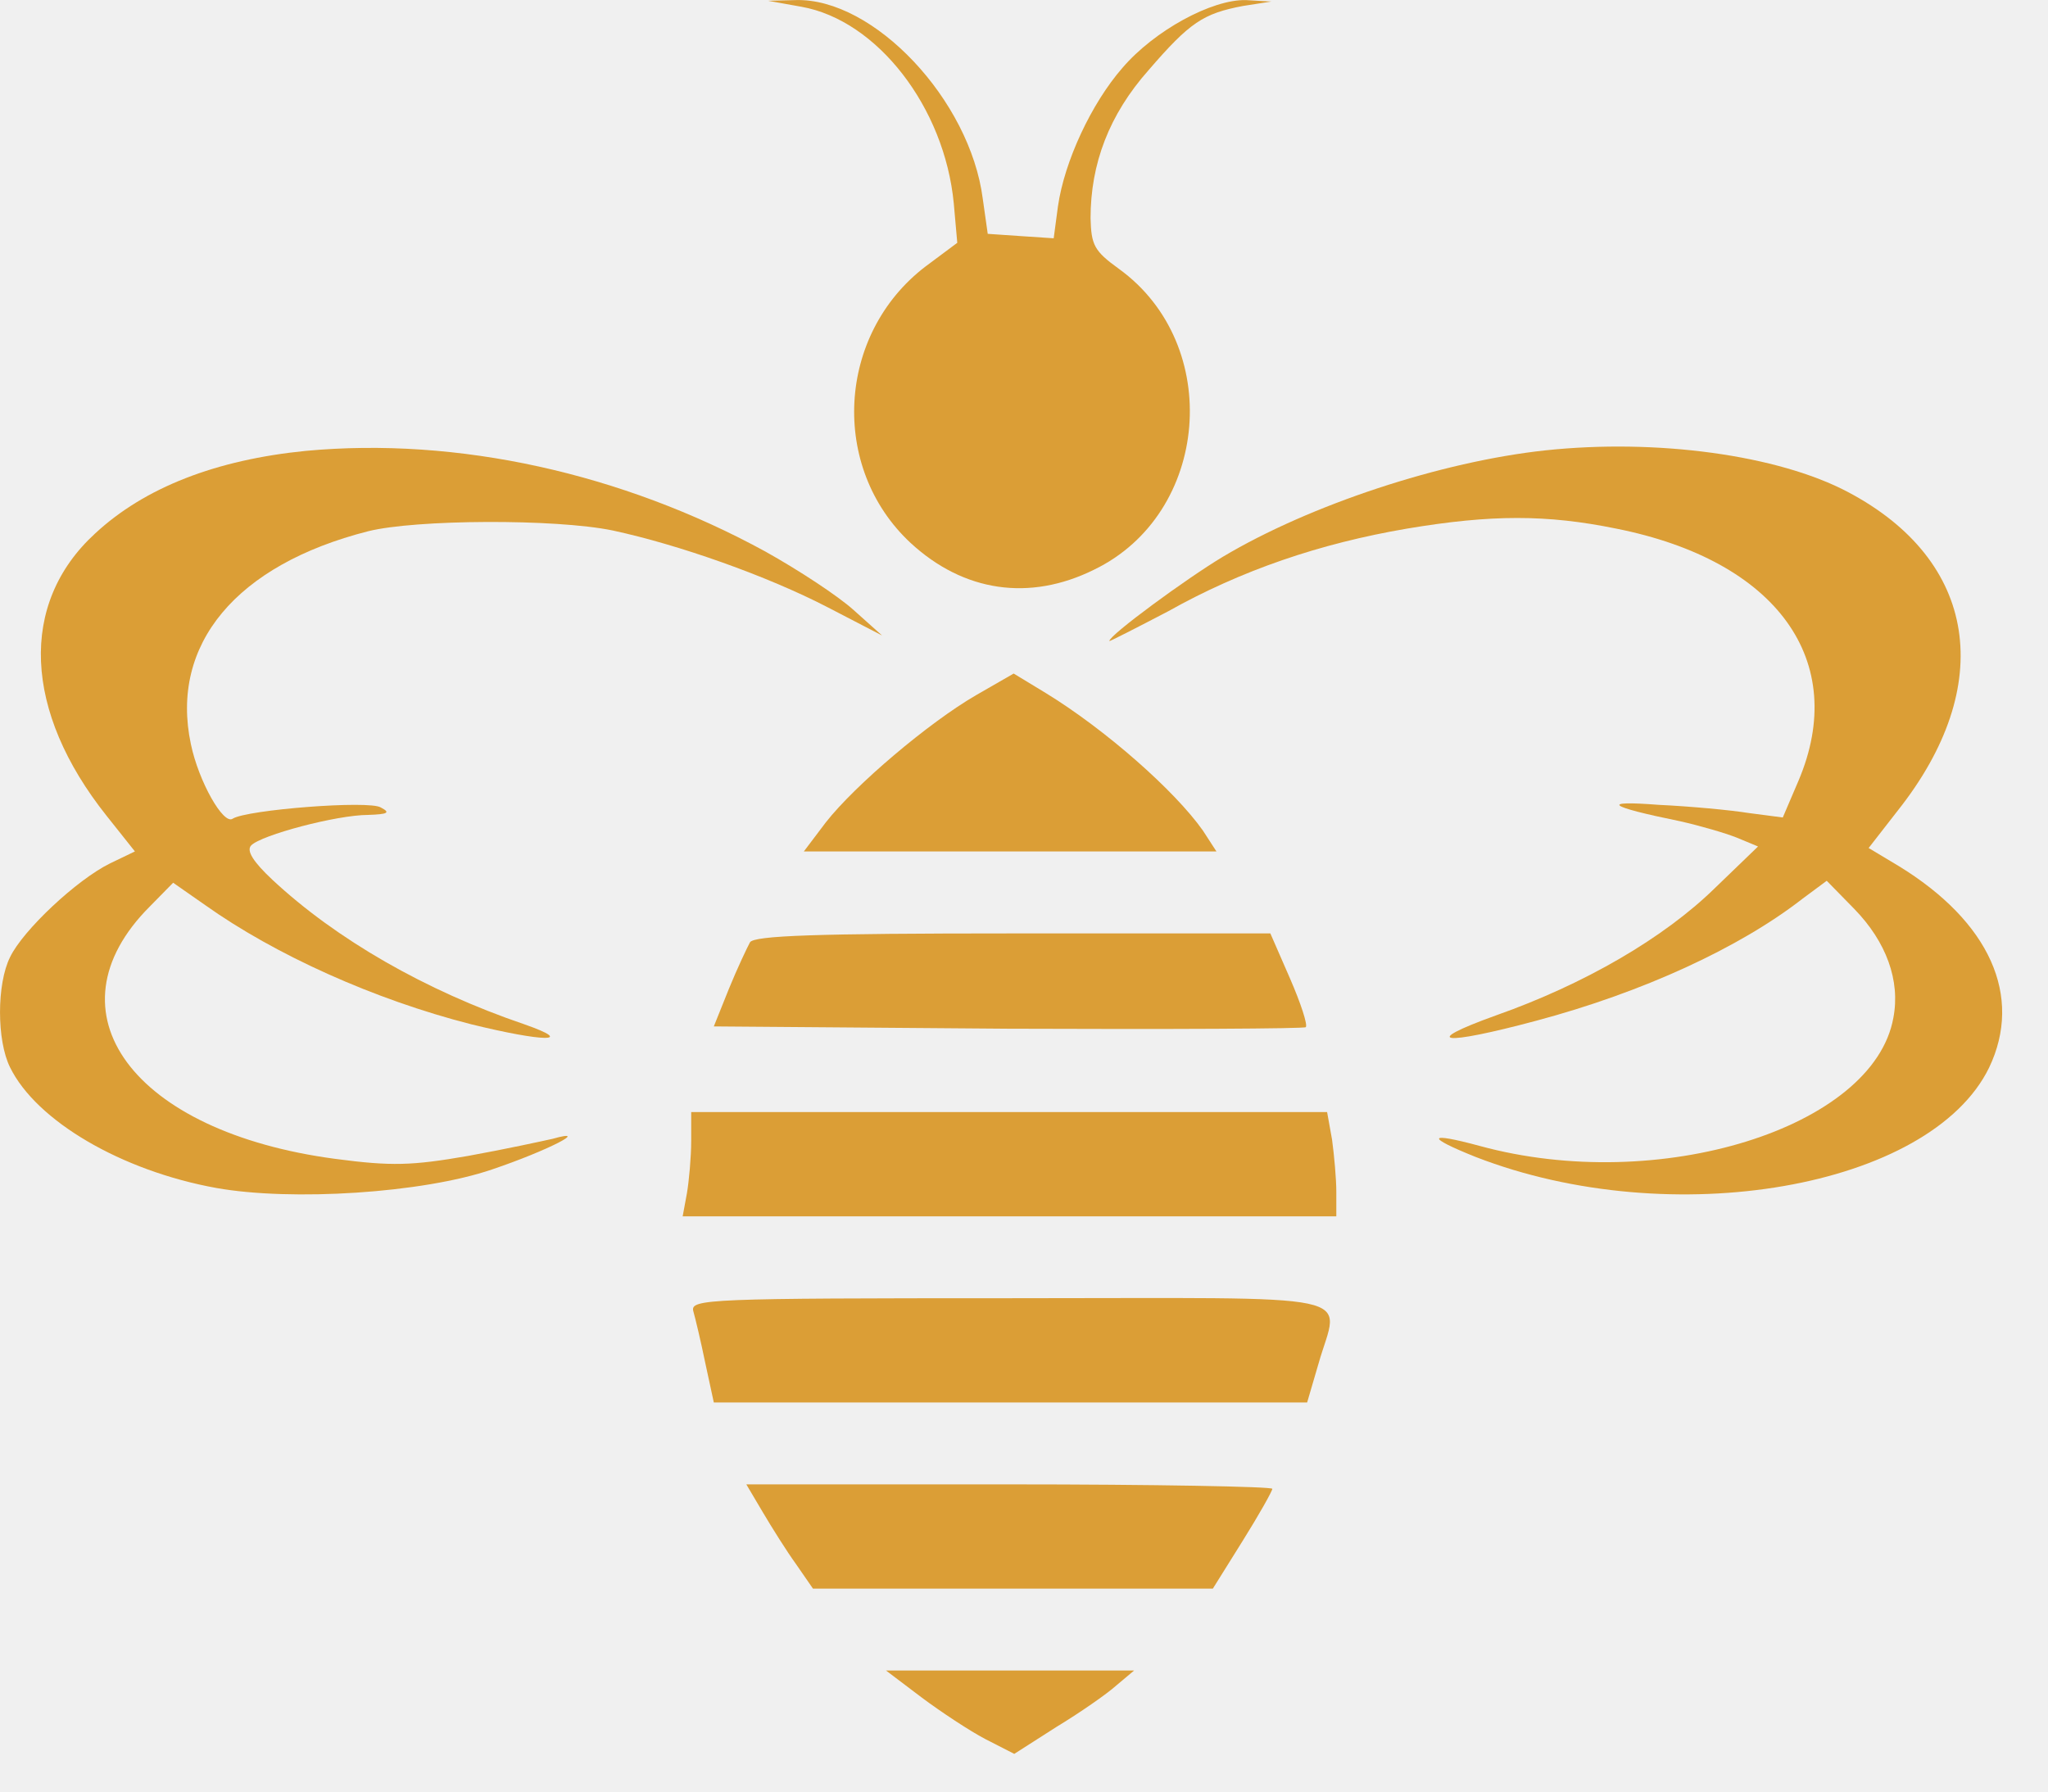
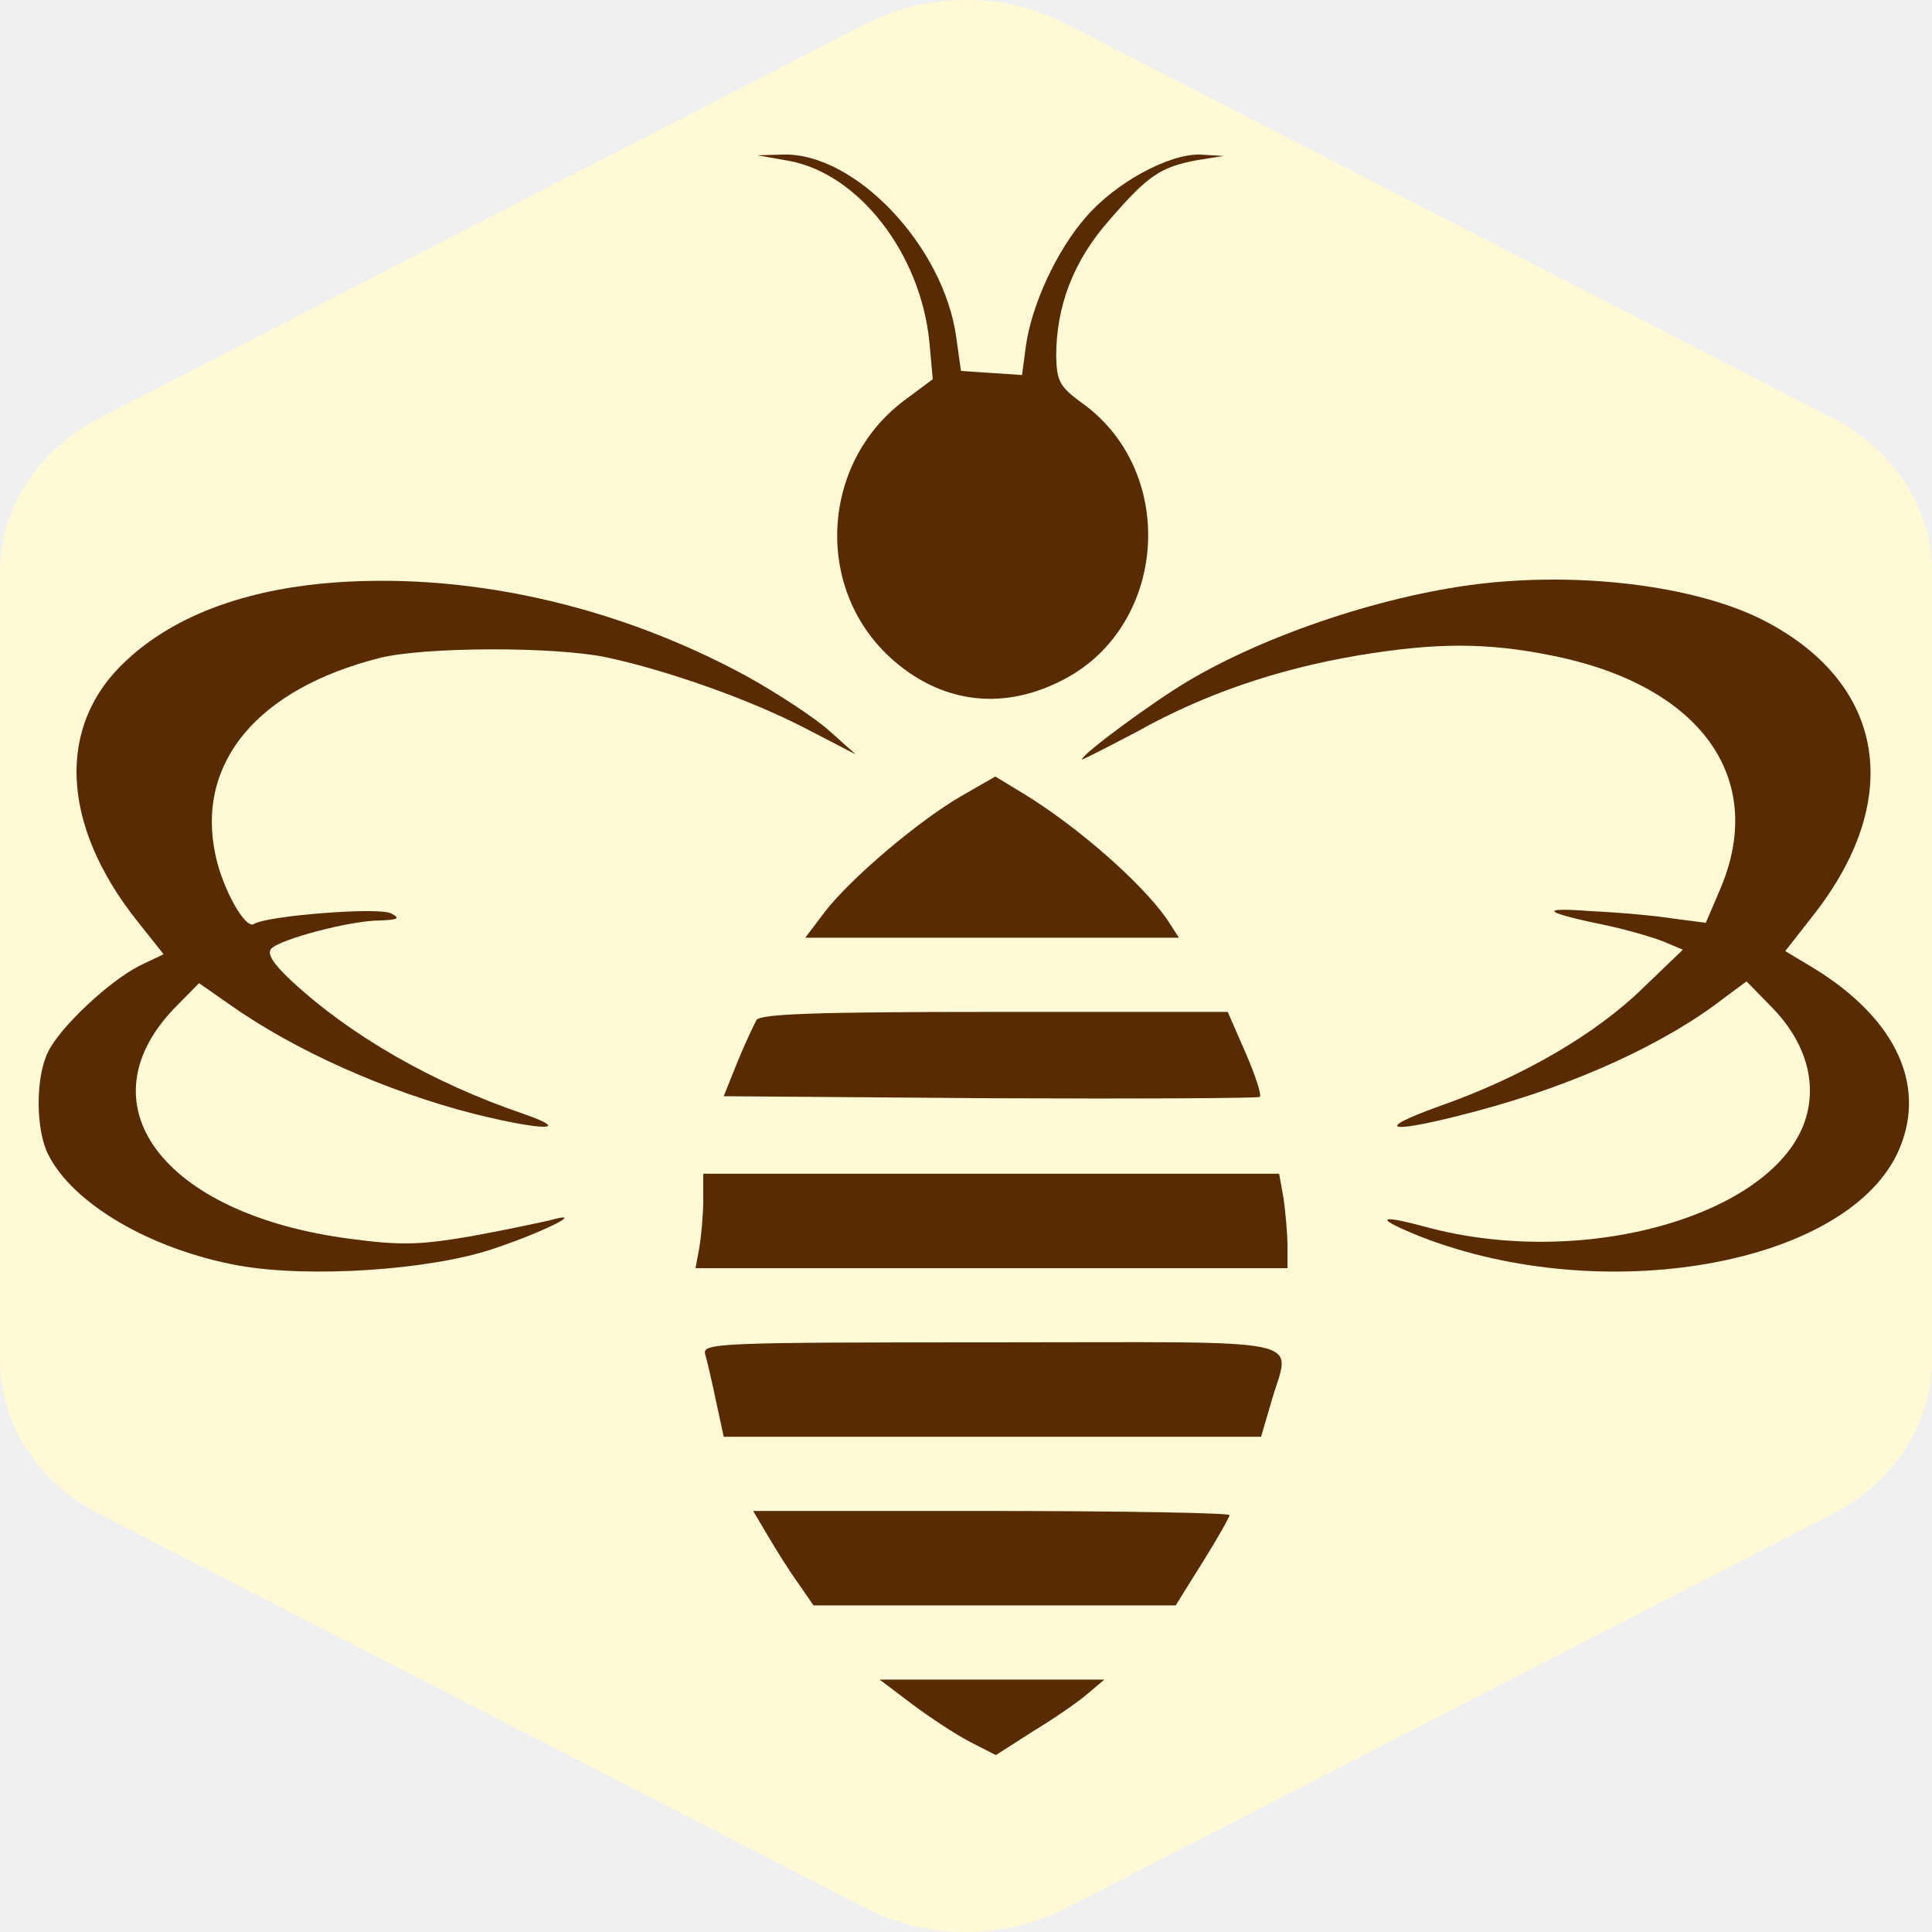
- <svg xmlns="http://www.w3.org/2000/svg" width="24" height="21" viewBox="0 0 24 21" fill="none">
-   <g clip-path="url(#clip0_57_26783)">
-     <path d="M9.39 0.079C10.279 0.236 11.069 1.257 11.177 2.383L11.218 2.846L10.844 3.125C9.806 3.919 9.723 5.481 10.67 6.363C11.293 6.939 12.066 7.052 12.822 6.677C14.176 6.022 14.342 4.041 13.112 3.151C12.822 2.942 12.788 2.872 12.78 2.558C12.78 1.921 12.996 1.345 13.461 0.821C13.943 0.262 14.101 0.158 14.566 0.07L14.899 0.018L14.599 0.001C14.201 -0.008 13.528 0.358 13.154 0.795C12.788 1.214 12.473 1.894 12.398 2.418L12.348 2.793L11.957 2.767L11.575 2.741L11.517 2.331C11.368 1.17 10.238 -0.026 9.324 0.001L9 0.009L9.39 0.079Z" fill="#DB9E36" />
-     <path d="M18.109 5.279C16.888 5.41 15.351 5.917 14.329 6.527C13.905 6.781 13 7.444 13 7.514C13 7.522 13.307 7.365 13.69 7.165C14.545 6.685 15.467 6.37 16.489 6.196C17.478 6.03 18.126 6.03 18.94 6.196C20.826 6.571 21.673 7.749 21.075 9.154L20.892 9.582L20.494 9.53C20.277 9.495 19.804 9.451 19.439 9.434C18.749 9.381 18.832 9.451 19.688 9.626C19.92 9.678 20.219 9.765 20.352 9.818L20.602 9.922L20.095 10.411C19.497 10.996 18.566 11.537 17.528 11.903C16.631 12.226 16.896 12.261 18.001 11.965C19.247 11.633 20.386 11.109 21.125 10.533L21.407 10.324L21.731 10.655C22.105 11.04 22.271 11.493 22.188 11.93C21.956 13.221 19.439 14.007 17.337 13.431C16.722 13.265 16.705 13.326 17.295 13.562C19.588 14.452 22.62 13.928 23.31 12.514C23.709 11.677 23.318 10.804 22.247 10.149L21.898 9.94L22.238 9.503C23.401 8.037 23.177 6.571 21.657 5.768C20.834 5.332 19.413 5.14 18.109 5.279Z" fill="#DB9E36" />
-     <path d="M3.583 5.285C2.536 5.389 1.697 5.712 1.115 6.253C0.218 7.074 0.276 8.339 1.248 9.561L1.581 9.98L1.29 10.12C0.899 10.312 0.268 10.905 0.118 11.219C-0.039 11.533 -0.039 12.197 0.118 12.511C0.426 13.139 1.423 13.724 2.536 13.925C3.417 14.082 4.953 13.986 5.768 13.707C6.416 13.488 6.939 13.218 6.474 13.349C6.357 13.375 5.917 13.471 5.485 13.549C4.829 13.663 4.588 13.671 3.932 13.584C1.556 13.27 0.517 11.865 1.755 10.626L2.029 10.347L2.403 10.608C3.225 11.193 4.389 11.717 5.518 12.005C6.366 12.214 6.765 12.223 6.141 12.005C4.987 11.612 3.94 11.01 3.192 10.312C2.968 10.102 2.885 9.971 2.943 9.91C3.059 9.788 3.948 9.552 4.314 9.552C4.546 9.544 4.58 9.526 4.463 9.465C4.33 9.378 2.893 9.491 2.727 9.596C2.619 9.674 2.328 9.16 2.237 8.723C1.988 7.554 2.769 6.62 4.314 6.227C4.87 6.088 6.507 6.079 7.18 6.218C7.953 6.384 8.991 6.751 9.697 7.117L10.337 7.449L10.005 7.152C9.822 6.986 9.357 6.681 8.966 6.463C7.288 5.546 5.361 5.119 3.583 5.285Z" fill="#DB9E36" />
-     <path d="M11.439 8.148C10.882 8.471 10.018 9.204 9.677 9.64L9.42 9.98H11.838H14.255L14.097 9.736C13.765 9.265 12.951 8.549 12.253 8.122L11.879 7.895L11.439 8.148Z" fill="#DB9E36" />
-     <path d="M8.789 11.045C8.756 11.106 8.639 11.351 8.54 11.595L8.365 12.031L11.813 12.058C13.715 12.066 15.286 12.058 15.302 12.04C15.327 12.014 15.244 11.761 15.119 11.473L14.887 10.941H11.871C9.553 10.941 8.839 10.967 8.789 11.045Z" fill="#DB9E36" />
-     <path d="M8.1 13.375C8.1 13.559 8.075 13.838 8.05 13.986L8 14.257H11.83H15.66V13.969C15.66 13.82 15.635 13.541 15.61 13.358L15.552 13.035H11.83H8.1V13.375Z" fill="#DB9E36" />
-     <path d="M8.124 15.366C8.149 15.453 8.215 15.732 8.265 15.976L8.365 16.439H11.846H15.318L15.451 15.985C15.692 15.13 16.083 15.217 11.829 15.217C8.307 15.217 8.091 15.226 8.124 15.366Z" fill="#DB9E36" />
-     <path d="M8.937 17.722C9.045 17.905 9.22 18.184 9.328 18.333L9.527 18.621H11.87H14.213L14.562 18.062C14.753 17.757 14.91 17.477 14.91 17.451C14.91 17.425 13.523 17.399 11.828 17.399H8.746L8.937 17.722Z" fill="#DB9E36" />
-     <path d="M10.798 19.895C11.031 20.069 11.363 20.288 11.546 20.384L11.886 20.558L12.377 20.244C12.651 20.078 12.966 19.86 13.083 19.755L13.29 19.581H11.837H10.383L10.798 19.895Z" fill="#DB9E36" />
-   </g>
-   <defs>
-     <clipPath id="clip0_57_26783">
-       <rect width="23.463" height="20.558" fill="white" />
-     </clipPath>
-   </defs>
+ <svg xmlns="http://www.w3.org/2000/svg" width="25" height="25" viewBox="0 0 25 25" fill="none">
+   <path d="M11.204 0.309L1.295 5.406C0.493 5.818 0 6.58 0 7.404L0 17.596C0 18.421 0.493 19.182 1.295 19.595L11.204 24.691C12.006 25.103 12.993 25.103 13.795 24.691L23.705 19.595C24.507 19.182 25 18.421 25 17.596V7.404C25 6.58 24.507 5.818 23.705 5.406L13.795 0.309C12.993 -0.103 12.006 -0.103 11.204 0.309Z" fill="#FFFAD5" />
+   <path d="M10.2 2.08C11.11 2.241 11.917 3.284 12.027 4.434L12.07 4.907L11.687 5.192C10.625 6.003 10.54 7.599 11.509 8.499C12.146 9.088 12.937 9.204 13.71 8.82C15.095 8.152 15.265 6.128 14.007 5.219C13.71 5.005 13.676 4.933 13.667 4.612C13.667 3.962 13.888 3.373 14.364 2.838C14.857 2.268 15.018 2.161 15.494 2.072L15.834 2.018L15.528 2C15.12 1.991 14.432 2.366 14.05 2.811C13.676 3.239 13.353 3.935 13.276 4.47L13.225 4.853L12.826 4.826L12.435 4.8L12.376 4.381C12.223 3.195 11.067 1.973 10.132 2L9.801 2.009L10.2 2.08Z" fill="#592B02" />
+   <path d="M19.226 7.546C17.977 7.68 16.405 8.197 15.36 8.821C14.926 9.079 14 9.757 14 9.828C14 9.837 14.314 9.677 14.705 9.472C15.581 8.981 16.524 8.66 17.569 8.482C18.58 8.313 19.243 8.313 20.076 8.482C22.005 8.865 22.872 10.069 22.26 11.504L22.073 11.941L21.665 11.888C21.444 11.852 20.96 11.807 20.586 11.79C19.881 11.736 19.965 11.807 20.841 11.986C21.079 12.039 21.385 12.128 21.521 12.182L21.776 12.289L21.257 12.788C20.645 13.385 19.694 13.938 18.631 14.312C17.714 14.642 17.985 14.678 19.116 14.375C20.39 14.036 21.555 13.501 22.311 12.913L22.6 12.699L22.931 13.038C23.314 13.43 23.484 13.893 23.399 14.339C23.161 15.659 20.586 16.461 18.436 15.873C17.807 15.703 17.79 15.766 18.393 16.006C20.739 16.916 23.841 16.381 24.546 14.937C24.954 14.081 24.554 13.189 23.458 12.521L23.101 12.307L23.45 11.861C24.639 10.363 24.41 8.865 22.855 8.045C22.014 7.6 20.56 7.403 19.226 7.546Z" fill="#592B02" />
+   <path d="M4.165 7.551C3.094 7.658 2.236 7.988 1.641 8.541C0.723 9.379 0.783 10.671 1.777 11.92L2.117 12.348L1.819 12.49C1.42 12.686 0.774 13.293 0.621 13.614C0.46 13.934 0.46 14.612 0.621 14.933C0.936 15.575 1.955 16.172 3.094 16.377C3.995 16.538 5.567 16.439 6.4 16.154C7.063 15.931 7.598 15.655 7.122 15.789C7.003 15.816 6.553 15.914 6.111 15.994C5.439 16.11 5.193 16.119 4.522 16.029C2.091 15.709 1.029 14.273 2.295 13.007L2.576 12.722L2.958 12.989C3.799 13.587 4.989 14.122 6.145 14.416C7.012 14.63 7.419 14.639 6.782 14.416C5.601 14.015 4.53 13.399 3.765 12.686C3.536 12.472 3.451 12.339 3.51 12.276C3.629 12.151 4.539 11.911 4.913 11.911C5.15 11.902 5.184 11.884 5.066 11.822C4.93 11.732 3.459 11.848 3.289 11.955C3.179 12.036 2.882 11.509 2.788 11.064C2.533 9.869 3.332 8.915 4.913 8.514C5.482 8.371 7.156 8.363 7.844 8.505C8.635 8.675 9.697 9.049 10.419 9.423L11.073 9.762L10.734 9.459C10.547 9.29 10.071 8.978 9.671 8.755C7.955 7.819 5.983 7.382 4.165 7.551Z" fill="#592B02" />
+   <path d="M12.439 10.301C11.882 10.624 11.018 11.357 10.678 11.793L10.42 12.134H12.838H15.255L15.097 11.889C14.765 11.418 13.951 10.703 13.253 10.275L12.879 10.048L12.439 10.301Z" fill="#592B02" />
+   <path d="M9.789 13.199C9.756 13.26 9.639 13.504 9.54 13.748L9.365 14.185L12.813 14.211C14.715 14.22 16.285 14.211 16.302 14.194C16.327 14.167 16.244 13.914 16.119 13.626L15.887 13.094H12.871C10.553 13.094 9.839 13.12 9.789 13.199Z" fill="#592B02" />
+   <path d="M9.1 15.529C9.1 15.712 9.075 15.991 9.05 16.14L9 16.41H12.83H16.66V16.122C16.66 15.974 16.635 15.694 16.61 15.511L16.552 15.188H12.83H9.1V15.529Z" fill="#592B02" />
+   <path d="M9.124 17.519C9.149 17.606 9.215 17.885 9.265 18.13L9.365 18.592H12.846H16.318L16.451 18.139C16.692 17.283 17.083 17.37 12.829 17.37C9.307 17.37 9.091 17.379 9.124 17.519Z" fill="#592B02" />
+   <path d="M9.937 19.875C10.045 20.058 10.22 20.338 10.328 20.486L10.527 20.774H12.87H15.213L15.562 20.215C15.753 19.91 15.91 19.631 15.91 19.605C15.91 19.578 14.523 19.552 12.828 19.552H9.746L9.937 19.875Z" fill="#592B02" />
+   <path d="M11.798 22.048C12.031 22.223 12.363 22.441 12.546 22.537L12.886 22.711L13.377 22.397C13.651 22.231 13.966 22.013 14.083 21.909L14.29 21.734H12.837H11.383L11.798 22.048Z" fill="#592B02" />
</svg>
